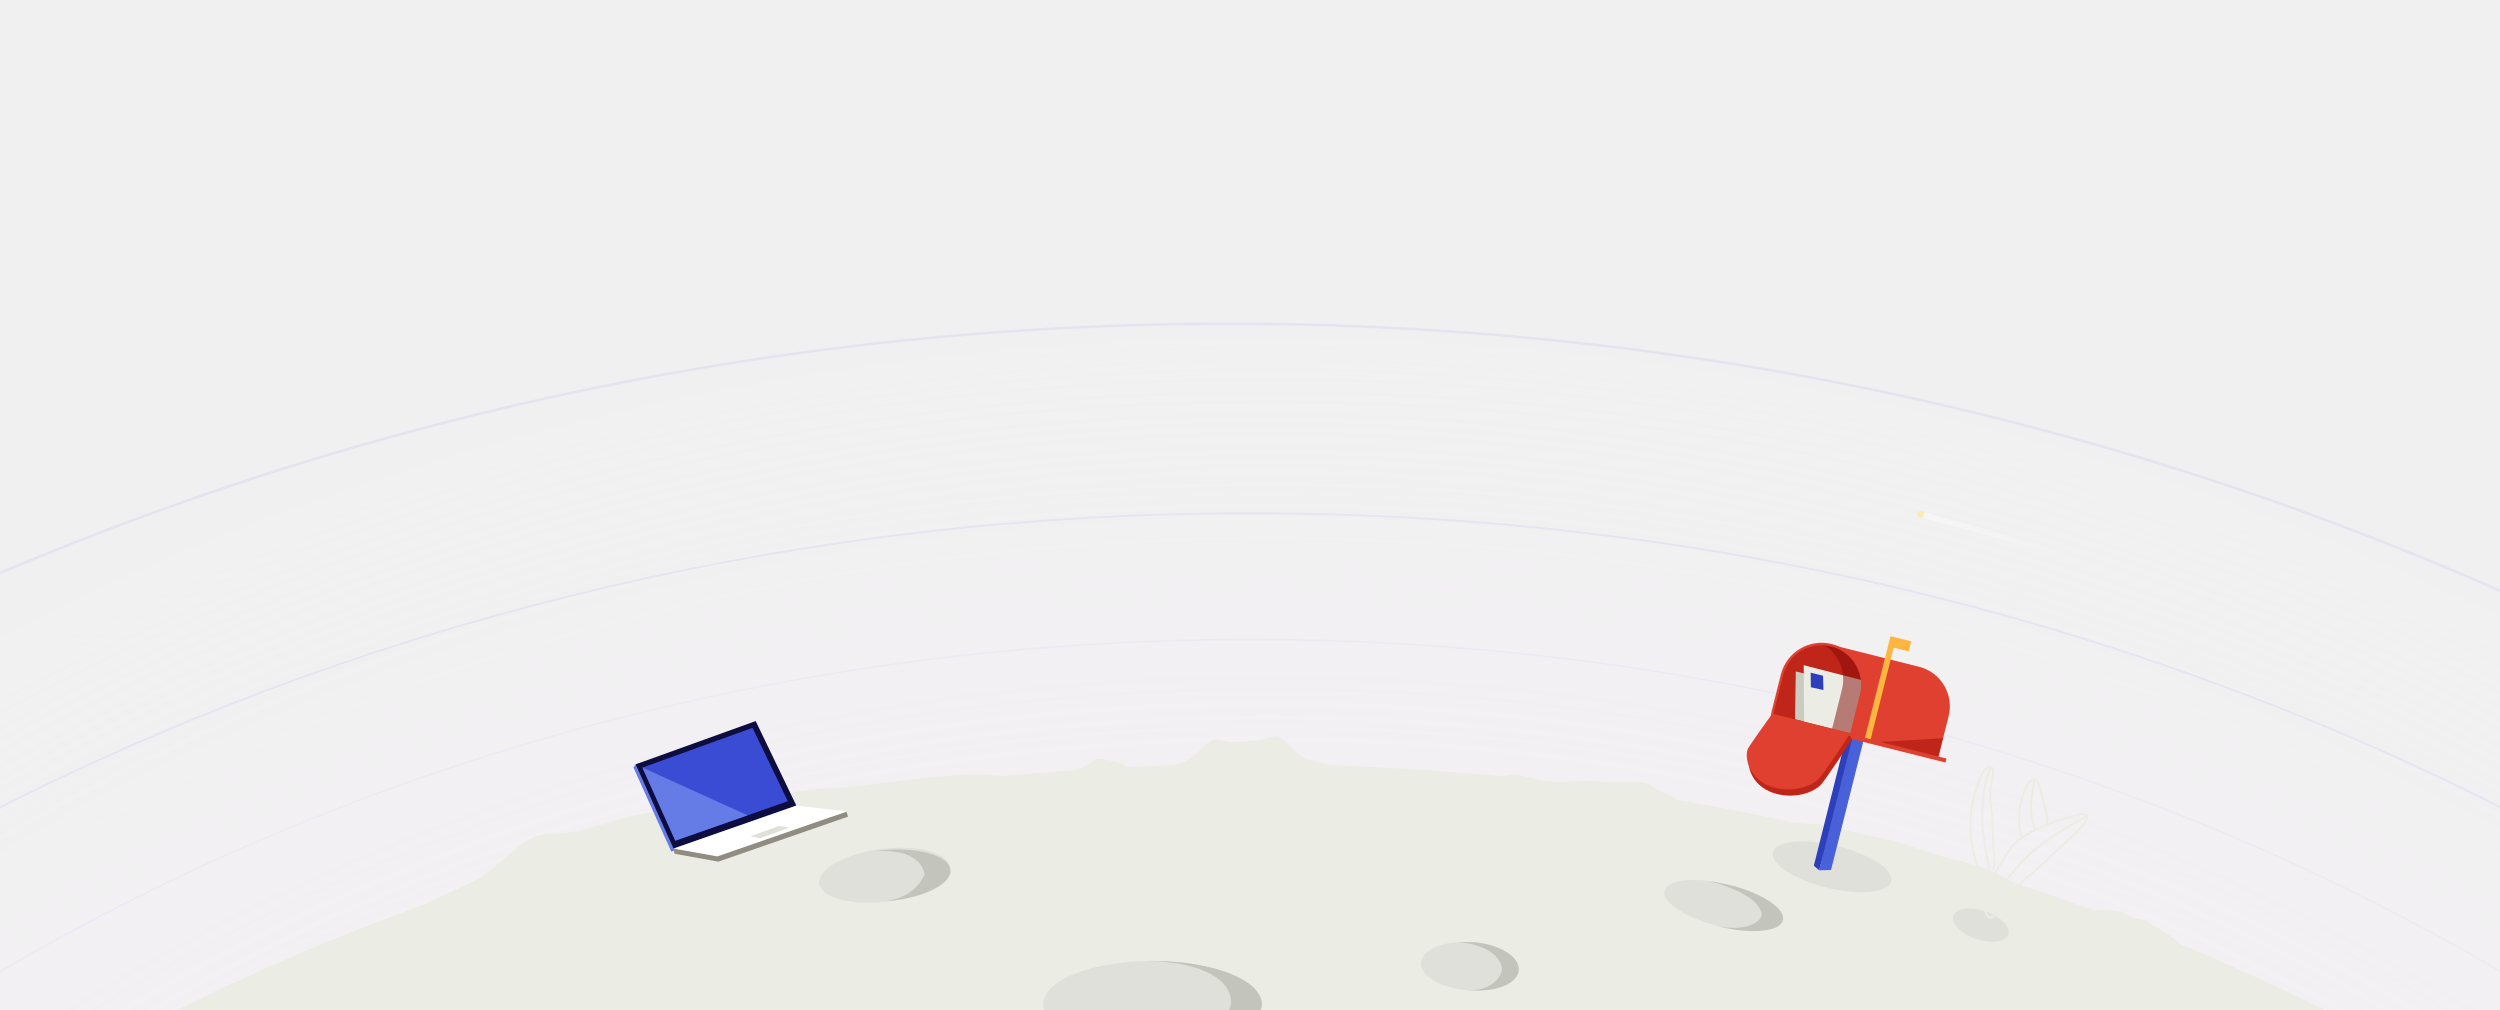
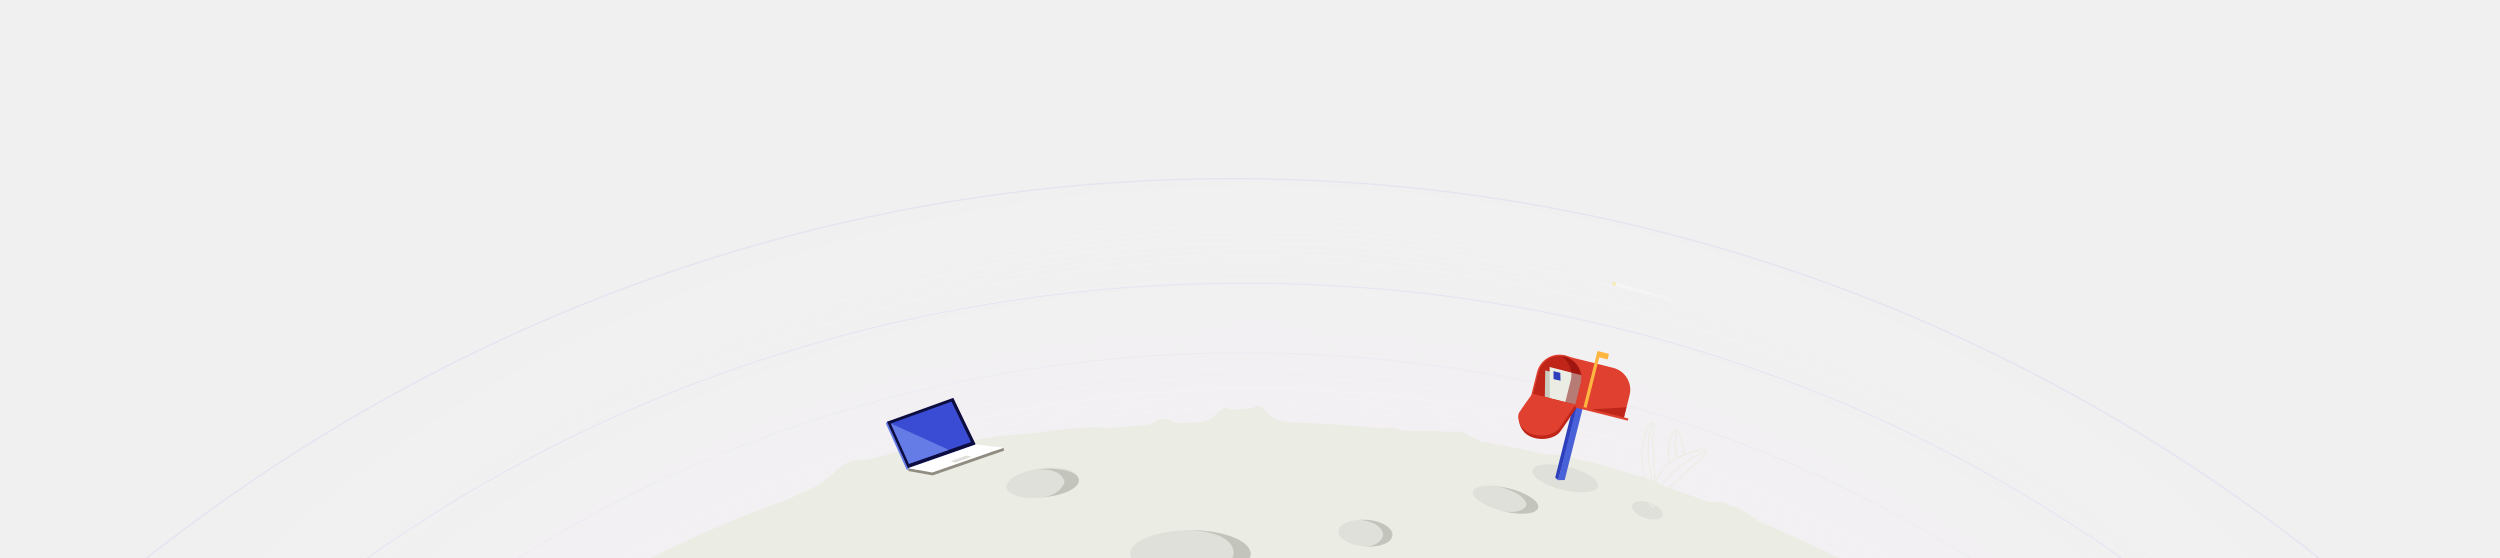
- <svg xmlns="http://www.w3.org/2000/svg" version="1.1" id="Layer_1" x="0px" y="0px" width="1525px" height="616px" viewBox="0 0 1525 616" enable-background="new 0 0 1525 616" xml:space="preserve">
+ <svg xmlns="http://www.w3.org/2000/svg" version="1.1" id="Layer_1" x="0px" y="0px" width="2764px" height="616px" viewBox="-613 0 2764 616" enable-background="new -613 0 2764 616" xml:space="preserve">
  <g id="Layer_1_1_">
</g>
-   <radialGradient id="SVGID_1_" cx="-129.95" cy="725.17" r="797.231" gradientTransform="matrix(1.9125 0 0 1.5636 1023.042 263.5112)" gradientUnits="userSpaceOnUse">
+   <radialGradient id="SVGID_1_" cx="-245.825" cy="40.303" r="797.231" gradientTransform="matrix(1.9125 0 0 -1.5636 1244.655 1460.403)" gradientUnits="userSpaceOnUse">
    <stop offset="0.606" style="stop-color:#FFE5FF" />
    <stop offset="1" style="stop-color:#FFFFFF;stop-opacity:0" />
  </radialGradient>
-   <path opacity="0.3" fill="url(#SVGID_1_)" enable-background="new    " d="M2526.72,1397.386  c0,688.72-784.492,1247.032-1752.208,1247.032c-967.721,0-1752.208-558.313-1752.208-1247.032  c0-688.715,784.486-1247.033,1752.208-1247.033C1742.228,150.353,2526.72,708.671,2526.72,1397.386z" />
-   <path opacity="0.07" fill="none" stroke="#8594FF" stroke-miterlimit="10" enable-background="new    " d="M1893.535,910.563  c-247.789-314.435-661.832-520.475-1130.778-520.475c-468.95,0-882.993,206.04-1130.782,520.475H1893.535z" />
-   <path opacity="0.1" fill="none" stroke="#7676FF" stroke-width="1.19" stroke-miterlimit="10" enable-background="new    " d="  M2073.534,948.632c-287.229-383.951-767.184-635.544-1310.78-635.544c-543.598,0-1023.551,251.593-1310.78,635.544H2073.534z" />
-   <path opacity="0.1" fill="none" stroke="#7676FF" stroke-width="1.564" stroke-miterlimit="10" enable-background="new    " d="  M2379,1081.5c-356.965-534.056-953.438-884-1629.014-884s-1272.048,349.944-1629.016,884H2379z" />
-   <path fill="#EBEDE4" d="M1764.3,878.5c-219.39-249.154-585.974-412.421-1001.166-412.421c-415.196,0-781.78,163.267-1001.17,412.421  H1764.3z" />
+   <path opacity="0.3" fill="url(#SVGID_1_)" enable-background="new    " d="M2526.72,1397.386  c0,688.72-784.492,1247.032-1752.208,1247.032c-967.722,0-1752.208-558.313-1752.208-1247.032  c0-688.715,784.485-1247.033,1752.208-1247.033C1742.228,150.353,2526.72,708.671,2526.72,1397.386z" />
+   <path opacity="0.07" fill="none" stroke="#8594FF" stroke-miterlimit="10" enable-background="new    " d="M1893.535,910.563  c-247.789-314.435-661.832-520.475-1130.777-520.475c-468.95,0-882.993,206.04-1130.782,520.475H1893.535z" />
+   <path opacity="0.1" fill="none" stroke="#7676FF" stroke-width="1.19" stroke-miterlimit="10" enable-background="new    " d="  M2073.534,948.632c-287.229-383.951-767.184-635.544-1310.78-635.544c-543.598,0-1023.551,251.593-1310.779,635.544H2073.534z" />
+   <path opacity="0.1" fill="none" stroke="#7676FF" stroke-width="1.564" stroke-miterlimit="10" enable-background="new    " d="  M2379,1081.5c-356.965-534.057-953.438-884-1629.014-884s-1272.048,349.943-1629.016,884H2379z" />
+   <path fill="#EBEDE4" d="M1764.301,878.5C1544.91,629.346,1178.326,466.078,763.135,466.078  c-415.196,0-781.78,163.268-1001.171,412.422H1764.301z" />
  <ellipse fill="#DFE0DA" cx="702.819" cy="612.499" rx="66.39" ry="26.333" />
-   <path fill="#C3C4BB" d="M703.365,586.169c-1.1,0-2.188,0.012-3.275,0.028c35.143,0.683,52.295,12.689,50.74,26.688  c-0.816,7.393-15.601,25.23-50.74,25.912c1.087,0.021,2.179,0.029,3.275,0.029c36.666,0,66.389-11.788,66.389-26.331  C769.759,597.959,740.031,586.169,703.365,586.169z" />
+   <path fill="#C3C4BB" d="M703.365,586.169c-1.1,0-2.188,0.012-3.274,0.027c35.143,0.684,52.295,12.689,50.739,26.688  c-0.815,7.393-15.601,25.229-50.739,25.912c1.087,0.021,2.179,0.028,3.274,0.028c36.666,0,66.389-11.788,66.389-26.331  C769.76,597.959,740.031,586.169,703.365,586.169z" />
  <g id="Layer_3">
</g>
-   <ellipse transform="matrix(0.971 0.2389 -0.2389 0.971 162.3933 -235.2251)" fill="#DFE0DA" cx="1051.547" cy="552.292" rx="37.178" ry="13.08" />
-   <ellipse transform="matrix(0.971 0.2389 -0.2389 0.971 158.705 -251.6904)" fill="#DFE0DA" cx="1117.584" cy="528.818" rx="37.178" ry="13.082" />
-   <ellipse transform="matrix(0.997 0.0773 -0.0773 0.997 48.2421 -67.5007)" fill="#DFE0DA" cx="896.034" cy="589.397" rx="29.341" ry="14.658" />
-   <ellipse transform="matrix(0.9461 0.324 -0.324 0.9461 248.0005 -361.0218)" fill="#DFE0DA" cx="1208.242" cy="564.299" rx="17.768" ry="8.875" />
-   <ellipse transform="matrix(0.9918 -0.128 0.128 0.9918 -63.8934 73.4438)" fill="#DFE0DA" cx="539.476" cy="533.839" rx="40.07" ry="16.08" />
-   <path fill="#C3C4BB" d="M579.739,530.175c-1.416-8.535-20.354-13.667-42.3-11.459c-1.55,0.151-3.07,0.347-4.563,0.563  c20.894-1.604,29.761,5.729,31.124,13.944c0,0-4.232,13.739-23.874,16.609c0.809-0.063,1.617-0.134,2.438-0.216  C564.511,547.418,581.155,538.71,579.739,530.175z" />
+   <ellipse transform="matrix(0.2389 -0.971 0.971 0.2389 264.0364 1441.394)" fill="#DFE0DA" cx="1051.503" cy="552.264" rx="13.079" ry="37.177" />
+   <ellipse transform="matrix(0.2389 -0.971 0.971 0.2389 337.0944 1487.643)" fill="#DFE0DA" cx="1117.545" cy="528.782" rx="13.081" ry="37.176" />
+   <ellipse transform="matrix(0.0773 -0.997 0.997 0.0773 239.1215 1437.166)" fill="#DFE0DA" cx="896.028" cy="589.391" rx="14.658" ry="29.341" />
+   <ellipse transform="matrix(0.324 -0.9461 0.9461 0.324 282.9371 1524.621)" fill="#DFE0DA" cx="1208.285" cy="564.332" rx="8.876" ry="17.768" />
+   <ellipse transform="matrix(-0.128 -0.9918 0.9918 -0.128 79.0773 1137.232)" fill="#DFE0DA" cx="539.49" cy="533.852" rx="16.08" ry="40.071" />
+   <path fill="#C3C4BB" d="M579.739,530.175c-1.416-8.535-20.354-13.667-42.3-11.459c-1.55,0.15-3.07,0.347-4.563,0.563  c20.894-1.604,29.761,5.729,31.124,13.944c0,0-4.232,13.739-23.874,16.609c0.809-0.063,1.616-0.135,2.438-0.217  C564.511,547.418,581.155,538.71,579.739,530.175z" />
  <path fill="#EBEDE4" d="M293,535.5c24-18,27-27,45-27s36-9,53-12s39-1,58-6s40-9,61-10s65-9,90-8s43,6,43,6s-297,51-321,58  s-64,12-79,23s-41,19-41,19L293,535.5z" />
-   <path fill="#EBEDE4" d="M713,467.61c8.85-1.466,14.271-5.563,17.979-9.084c3.709-3.517,7.704-7.62,10.271-7.62  c2.568,0,5.992,1.466,9.702,1.759c3.71,0.292,8.85-0.587,14.557-0.88c5.707-0.292,9.698-2.345,11.129-2.637  c1.427-0.293,4.278-0.587,8.847,4.396c4.566,4.979,9.13,9.378,13.981,10.257c4.85,0.879,26.534,7.028,26.534,7.028L713,467.61z" />
-   <path fill="#EBEDE4" d="M1093,501.5c11.334,1.663,17,1.001,21.668,1.663c4.666,0.666,12.666,3.671,18,5  c5.332,1.337,12.666,2.337,23,5C1166,515.829,1180,521.495,1190,523.829c10,2.337,20.334,5,29.334,9.671c9,4.663,10,6.329,17.334,9  C1244,545.166,1093,501.5,1093,501.5z" />
-   <path fill="#EBEDE4" d="M944.668,476.829c10.666,0.671,22.666-1.334,33.666,0c11,1.335,23.666-1.334,28.334,2  c4.666,3.335,8.332,4.671,12.332,6.335c4,1.666,5.334,5.665,11.334,6.665s-80-9.329-90.666-11.665  c-10.668-2.335-27.334-5.664-27.334-5.664S923,471.495,927,472.829C931,474.164,944.668,476.829,944.668,476.829z" />
-   <path fill="#EBEDE4" d="M1264.666,554.166c8,0.666,12.668,1,19.668,1s10.332,1,12.332,2.334c2,1.329,3.334,2.334,8.334,3  s4.668,2.334,12,6c7.334,3.666,12.666,9.666,18.666,13.329" />
-   <path fill="#C3C4BB" d="M1055.161,539.929c-0.589-0.146-12.034-2.391-12.62-2.521c18.731,4.982,30.72,11.938,32.095,20.225  c0.603,3.634-8.585,11.464-27.479,7.134c0.58,0.15,1.162,0.304,1.751,0.448c19.629,4.855,36.941,3.138,38.668-3.849  C1089.302,554.384,1074.791,544.782,1055.161,539.929z" />
-   <path fill="#C3C4BB" d="M899.601,574.769c-0.465-0.042-9.479-0.189-9.939-0.219c14.862,1.691,24.702,6.944,26.49,15.844  c0.785,3.9-5.599,14.445-20.527,13.503c0.459,0.054,0.92,0.101,1.392,0.142c15.541,1.376,28.721-4.063,29.435-12.146  C927.162,583.809,915.143,576.143,899.601,574.769z" />
-   <path fill="#EBEDE4" d="M697.666,470.5c-11.666-2-13.329-5.337-17.666-6c-4.334-0.671-9.334-2.666-11.668-1  c-2.334,1.662-7,3.329-7.332,4.329c-0.334,1-8,2.671-10,3C649,471.163,697.666,470.5,697.666,470.5z" />
+   <path fill="#EBEDE4" d="M713,467.61c8.851-1.466,14.271-5.563,17.979-9.084c3.709-3.517,7.704-7.62,10.271-7.62  c2.568,0,5.992,1.466,9.702,1.759c3.71,0.292,8.851-0.587,14.558-0.88c5.707-0.292,9.697-2.345,11.129-2.637  c1.427-0.293,4.277-0.587,8.847,4.396c4.566,4.979,9.13,9.378,13.981,10.257c4.85,0.879,26.533,7.027,26.533,7.027L713,467.61z" />
+   <path fill="#EBEDE4" d="M1093,501.5c11.334,1.662,17,1.001,21.668,1.662c4.666,0.666,12.666,3.672,18,5  c5.332,1.338,12.666,2.338,23,5C1166,515.828,1180,521.494,1190,523.828c10,2.337,20.334,5,29.334,9.672c9,4.662,10,6.328,17.334,9  C1244,545.166,1093,501.5,1093,501.5z" />
+   <path fill="#EBEDE4" d="M944.668,476.828c10.666,0.672,22.666-1.334,33.666,0c11,1.335,23.666-1.334,28.334,2  c4.666,3.335,8.332,4.672,12.332,6.335c4,1.666,5.334,5.665,11.334,6.665s-80-9.328-90.666-11.665  c-10.668-2.335-27.334-5.663-27.334-5.663S923,471.494,927,472.828C931,474.163,944.668,476.828,944.668,476.828z" />
+   <path fill="#EBEDE4" d="M1264.666,554.166c8,0.666,12.668,1,19.668,1s10.332,1,12.332,2.334c2,1.328,3.334,2.334,8.334,3  s4.668,2.334,12,6c7.334,3.666,12.666,9.666,18.666,13.328" />
+   <path fill="#C3C4BB" d="M1055.161,539.929c-0.589-0.146-12.034-2.392-12.62-2.521c18.731,4.982,30.721,11.938,32.096,20.226  c0.603,3.634-8.585,11.464-27.479,7.134c0.58,0.149,1.162,0.304,1.751,0.448c19.629,4.854,36.941,3.138,38.668-3.85  C1089.302,554.384,1074.791,544.781,1055.161,539.929z" />
+   <path fill="#C3C4BB" d="M899.601,574.769c-0.465-0.042-9.479-0.189-9.939-0.219c14.862,1.69,24.702,6.943,26.49,15.844  c0.785,3.9-5.599,14.445-20.527,13.503c0.459,0.054,0.92,0.101,1.393,0.142c15.541,1.376,28.721-4.063,29.435-12.146  C927.162,583.809,915.143,576.143,899.601,574.769z" />
+   <path fill="#EBEDE4" d="M697.666,470.5c-11.666-2-13.328-5.338-17.666-6c-4.334-0.672-9.334-2.666-11.668-1  c-2.334,1.661-7,3.328-7.332,4.328c-0.334,1-8,2.672-10,3C649,471.162,697.666,470.5,697.666,470.5z" />
  <g id="Layer_8">
-     <polygon fill="#657BE5" points="459.584,441.721 406.891,460.721 387.754,466.241 386.379,468.115 409.483,519.486    484.404,493.281  " />
-     <path fill="#918C81" d="M516.325,495.031c0,0-6.624,2.706-12.034,3.505l-16.9-1.938l-65.059,22.749l-11.475-1.733l0.604,3.188   l26.711,4.805l79.125-27.457L516.325,495.031z" />
-     <polygon fill="#0D0D3F" points="387.754,466.241 460.959,439.849 485.779,491.41 410.857,517.614  " />
-     <polygon fill="#394CD3" points="391.877,468.218 459.038,443.978 480.576,488.739 411.927,512.807  " />
-     <polygon fill="#657BE5" points="391.877,468.218 456.006,497.337 411.927,512.807  " />
-     <polygon fill="#FFFFFF" points="410.857,517.614 485.779,491.41 516.689,494.961 437.564,522.418  " />
-     <polygon fill="#DFE0DA" points="457.834,510.168 475,503.834 481.5,504.835 463.668,511.334  " />
+     <polygon fill="#657BE5" points="439.584,441.721 386.891,460.721 367.754,466.24 366.379,468.115 389.483,519.486 464.404,493.281     " />
+     <path fill="#918C81" d="M496.325,495.031c0,0-6.624,2.706-12.034,3.505l-16.899-1.938l-65.06,22.749l-11.475-1.733l0.604,3.188   l26.712,4.805l79.125-27.457L496.325,495.031z" />
+     <polygon fill="#0D0D3F" points="367.754,466.24 440.959,439.849 465.779,491.409 390.857,517.614  " />
+     <polygon fill="#394CD3" points="371.877,468.218 439.038,443.978 460.576,488.739 391.927,512.807  " />
+     <polygon fill="#657BE5" points="371.877,468.218 436.007,497.337 391.927,512.807  " />
+     <polygon fill="#FFFFFF" points="390.857,517.614 465.779,491.409 496.689,494.961 417.564,522.418  " />
+     <polygon fill="#DFE0DA" points="437.834,510.168 455,503.834 461.5,504.835 443.668,511.334  " />
  </g>
  <g id="Layer_4_1_">
</g>
  <g id="Layer_5_1_">
    <g opacity="0.5">
-       <ellipse transform="matrix(0.2643 -0.9645 0.9645 0.2643 559.6592 1361.352)" fill="#FFE576" cx="1172.099" cy="313.859" rx="2.062" ry="2.752" />
-       <linearGradient id="SVGID_2_" gradientUnits="userSpaceOnUse" x1="-920.65" y1="-97.75" x2="-1015.183" y2="-97.75" gradientTransform="matrix(0.965 0.2624 0.2624 -0.965 2178.711 486.2797)">
+       <ellipse transform="matrix(-0.9644 -0.2643 0.2643 -0.9644 2219.67 926.3269)" fill="#FFE576" cx="1172.162" cy="313.816" rx="2.752" ry="2.063" />
+       <linearGradient id="SVGID_2_" gradientUnits="userSpaceOnUse" x1="-1190.611" y1="935.49" x2="-1285.144" y2="935.49" gradientTransform="matrix(0.965 0.2624 -0.2624 0.965 2659.046 -251.3039)">
        <stop offset="0" style="stop-color:#FFFFFF;stop-opacity:0" />
        <stop offset="1" style="stop-color:#FFFFFF" />
      </linearGradient>
-       <polygon opacity="0.8" fill="url(#SVGID_2_)" enable-background="new    " points="1173.871,312.526 1265.078,337.368     1264.171,340.728 1172.964,315.885   " />
+       <polygon opacity="0.8" fill="url(#SVGID_2_)" enable-background="new    " points="1173.871,312.526 1265.078,337.367     1264.172,340.728 1172.965,315.885   " />
    </g>
  </g>
  <g id="Layer_7">
-     <polygon fill="#2E3FBC" points="1109.677,530.907 1106.431,528.056 1130.402,432.492 1137.179,434.197  " />
-     <polygon fill="#4861D8" points="1116.935,530.691 1109.677,530.906 1134.134,433.431 1140.907,435.131  " />
-     <path fill="#E0402F" d="M1182.363,461.98l5.862-23.37l0.431-1.715c3.346-13.321-4.748-26.829-18.064-30.172l-52.586-13.191   l-12.348,49.208l29.152,7.313L1182.363,461.98z" />
-     <path fill="#BF2519" d="M1129.209,448.391c0.313-0.848,0.591-1.719,0.813-2.615l5.566-22.188   c3.342-13.322-4.748-26.83-18.07-30.177c-13.321-3.341-26.829,4.748-30.171,18.07l-5.567,22.193   c-0.225,0.896-0.394,1.795-0.518,2.688L1129.209,448.391z" />
+     <polygon fill="#2E3FBC" points="1109.677,530.906 1106.431,528.056 1130.402,432.491 1137.179,434.197  " />
+     <polygon fill="#4861D8" points="1116.935,530.691 1109.677,530.906 1134.135,433.431 1140.907,435.131  " />
+     <path fill="#E0402F" d="M1182.363,461.98l5.862-23.37l0.431-1.715c3.347-13.321-4.748-26.829-18.063-30.172l-52.586-13.191   l-12.349,49.208l29.152,7.313L1182.363,461.98z" />
+     <path fill="#BF2519" d="M1129.209,448.391c0.313-0.848,0.592-1.719,0.813-2.615l5.566-22.188   c3.342-13.322-4.748-26.83-18.07-30.178c-13.321-3.341-26.829,4.748-30.171,18.07l-5.567,22.193   c-0.225,0.896-0.394,1.795-0.518,2.688L1129.209,448.391z" />
    <polygon fill="#CACCC0" points="1095.433,409.573 1094.955,438.709 1128.677,447.268 1135.6,419.653  " />
-     <polygon fill="#EBEDE4" points="1100.26,405.76 1100.502,440.231 1129.115,447.406 1135.927,421.28 1135.967,414.975  " />
-     <path opacity="0.5" fill="#840A07" enable-background="new    " d="M1117.517,393.406c-2.072-0.52-4.147-0.762-6.189-0.752   c9.748,5.282,15.079,16.663,12.261,27.913l-5.567,22.193c-0.226,0.896-0.5,1.767-0.813,2.614l12.005,3.012   c0.313-0.852,0.588-1.721,0.813-2.615l5.566-22.192C1138.929,410.261,1130.844,396.753,1117.517,393.406z" />
-     <path fill="none" stroke="#E0402F" stroke-width="1.492" stroke-miterlimit="10" d="M1128.905,448.572   c0.315-0.847,0.591-1.718,0.815-2.616l5.563-22.188c3.346-13.322-4.748-26.83-18.067-30.172   c-13.321-3.343-26.83,4.748-30.171,18.065l-5.567,22.193c-0.226,0.896-0.396,1.795-0.517,2.691L1128.905,448.572z" />
-     <polygon fill="#BF2519" points="1145.24,452.656 1185.179,450.303 1182.016,462.908  " />
-     <rect x="1078.743" y="449.288" transform="matrix(0.97 0.2433 -0.2433 0.97 143.6724 -262.2797)" fill="#E0402F" width="109.92" height="2.49" />
-     <path fill="#BF2519" d="M1129.817,451.013l-1.227-2.047l-10.743-2.537l-0.594,1.506l-35.084-8.78c0,0-12.549,17.306-14.689,21.063   s-0.833,14.162,7.805,20.258c9.64,6.799,26.313,6.6,35.17-1.487c2.264-2.063,16.893-24.271,19.021-27.517   C1129.686,451.188,1129.817,451.013,1129.817,451.013z" />
-     <path fill="#E0402F" d="M1081.102,435.364l47.571,11.904c0,0-16.852,25.699-19.287,27.925c-8.859,8.088-25.533,8.287-35.169,1.487   c-8.64-6.095-9.95-16.5-7.806-20.257C1068.556,452.661,1081.102,435.364,1081.102,435.364z" />
-     <polygon fill="#2E3FBC" points="1104.527,410.311 1112.048,412.196 1112.31,420.898 1104.611,419.224  " />
-     <polygon fill="#FFB640" points="1165.885,391.25 1156.673,388.938 1153.925,388.244 1153.195,388.066 1137.642,450.063    1141.118,450.934 1155.133,395.078 1164.344,397.393  " />
+     <polygon fill="#EBEDE4" points="1100.26,405.76 1100.502,440.231 1129.115,447.406 1135.927,421.28 1135.968,414.975  " />
+     <path opacity="0.5" fill="#840A07" enable-background="new    " d="M1117.517,393.406c-2.072-0.52-4.147-0.762-6.189-0.752   c9.748,5.282,15.079,16.663,12.262,27.913l-5.567,22.193c-0.226,0.896-0.5,1.767-0.813,2.613l12.006,3.013   c0.313-0.853,0.588-1.722,0.813-2.615l5.566-22.192C1138.929,410.261,1130.844,396.753,1117.517,393.406z" />
+     <path fill="none" stroke="#E0402F" stroke-width="1.492" stroke-miterlimit="10" d="M1128.905,448.572   c0.315-0.847,0.591-1.718,0.815-2.616l5.563-22.188c3.346-13.322-4.748-26.83-18.066-30.172   c-13.321-3.343-26.83,4.748-30.172,18.064l-5.566,22.193c-0.227,0.896-0.396,1.795-0.518,2.691L1128.905,448.572z" />
+     <polygon fill="#BF2519" points="1145.24,452.656 1185.179,450.303 1182.016,462.907  " />
+     <rect x="1078.788" y="449.322" transform="matrix(-0.97 -0.2433 0.2433 -0.97 2123.82 1163.422)" fill="#E0402F" width="109.925" height="2.491" />
+     <path fill="#BF2519" d="M1129.817,451.013l-1.227-2.047l-10.743-2.537l-0.594,1.506l-35.084-8.78c0,0-12.55,17.307-14.689,21.063   s-0.833,14.162,7.805,20.258c9.641,6.799,26.313,6.6,35.17-1.487c2.265-2.063,16.894-24.271,19.021-27.517   C1129.686,451.188,1129.817,451.013,1129.817,451.013z" />
+     <path fill="#E0402F" d="M1081.102,435.364l47.571,11.904c0,0-16.853,25.699-19.287,27.925c-8.859,8.088-25.533,8.287-35.169,1.487   c-8.64-6.095-9.95-16.5-7.806-20.257C1068.556,452.66,1081.102,435.364,1081.102,435.364z" />
+     <polygon fill="#2E3FBC" points="1104.527,410.311 1112.049,412.196 1112.31,420.898 1104.611,419.224  " />
+     <polygon fill="#FFB640" points="1165.885,391.25 1156.674,388.938 1153.926,388.243 1153.195,388.066 1137.642,450.063    1141.118,450.934 1155.134,395.077 1164.344,397.393  " />
  </g>
  <g id="Layer_6">
    <g>
-       <path fill="none" stroke="#EBEDE4" stroke-width="1.255" stroke-miterlimit="10" d="M1267.258,497.137    c0,0-32.399,7.341-41.517,21.322c-9.114,13.979-11.114,17.791-14.217,26.961c-3.103,9.167,1.237,17.667,5.085,13.018    c3.847-4.65,11.063-16.066,21.293-24.373c10.229-8.307,9.438-8.892,23.776-21.651    C1276.019,499.65,1275.964,494.759,1267.258,497.137z" />
-       <path fill="none" stroke="#EBEDE4" stroke-width="1.255" stroke-miterlimit="10" d="M1272.902,497.783    c0,0-23.788,12.827-34.754,23.235c-10.966,10.406-22.347,25.796-24.188,31.048" />
-       <path fill="none" stroke="#EBEDE4" stroke-width="1.255" stroke-miterlimit="10" d="M1248.648,503.619    c0.713-6.569-1.934-12.845-3.265-18.975c-1.774-8.174-3.661-14.099-9.505-4.354c-4.391,8.567-5.435,21.893-2.689,30.969" />
-       <path fill="none" stroke="#EBEDE4" stroke-width="1.255" stroke-miterlimit="10" d="M1240.967,475.723    c-0.678,4.979-2.021,10.241-2.104,15.135c-0.127,7.303,1.284,10.248,2.583,15.444" />
-       <path fill="none" stroke="#EBEDE4" stroke-width="1.255" stroke-miterlimit="10" d="M1215.703,530.848    c1.448-4.166,0.616-9.377,0.283-13.67c-0.174-5.145-0.35-10.28-0.521-15.42c-0.104-5.801-1.609-11.55-1.438-17.448    c0.235-4.032,1.234-7.715,1.662-11.659c0.354-3.287-0.136-6.729-4.159-3.975c-2.098,1.564-3.183,5.438-4.229,7.722    c-3.473,8.07-5.21,17.396-5.376,26.288c-0.243,12.078,3.171,21.691,6.181,33.193" />
-       <path fill="none" stroke="#EBEDE4" stroke-width="1.255" stroke-miterlimit="10" d="M1214.51,468.198    c-5.242,10.939-5.297,23.104-5.268,35.08c0.333,9.813,3.646,19.149,4.257,28.86" />
+       <path fill="none" stroke="#EBEDE4" stroke-width="1.255" stroke-miterlimit="10" d="M1267.259,497.137    c0,0-32.399,7.341-41.518,21.322c-9.113,13.979-11.113,17.791-14.217,26.961c-3.103,9.167,1.237,17.667,5.085,13.018    c3.848-4.65,11.063-16.066,21.293-24.373s9.438-8.892,23.776-21.651C1276.019,499.65,1275.965,494.759,1267.259,497.137z" />
+       <path fill="none" stroke="#EBEDE4" stroke-width="1.255" stroke-miterlimit="10" d="M1272.902,497.782    c0,0-23.788,12.827-34.754,23.235c-10.966,10.406-22.347,25.796-24.188,31.048" />
+       <path fill="none" stroke="#EBEDE4" stroke-width="1.255" stroke-miterlimit="10" d="M1248.648,503.618    c0.713-6.568-1.934-12.845-3.265-18.975c-1.774-8.174-3.661-14.099-9.505-4.354c-4.392,8.567-5.436,21.894-2.689,30.97" />
+       <path fill="none" stroke="#EBEDE4" stroke-width="1.255" stroke-miterlimit="10" d="M1240.968,475.723    c-0.679,4.979-2.021,10.241-2.104,15.135c-0.127,7.303,1.284,10.248,2.583,15.444" />
+       <path fill="none" stroke="#EBEDE4" stroke-width="1.255" stroke-miterlimit="10" d="M1215.703,530.848    c1.448-4.166,0.616-9.377,0.283-13.67c-0.174-5.146-0.35-10.28-0.521-15.42c-0.104-5.801-1.609-11.55-1.438-17.448    c0.235-4.032,1.234-7.715,1.662-11.659c0.354-3.287-0.136-6.729-4.159-3.975c-2.098,1.563-3.183,5.438-4.229,7.722    c-3.474,8.07-5.21,17.396-5.376,26.288c-0.243,12.078,3.171,21.691,6.181,33.193" />
+       <path fill="none" stroke="#EBEDE4" stroke-width="1.255" stroke-miterlimit="10" d="M1214.51,468.198    c-5.242,10.939-5.297,23.104-5.269,35.08c0.333,9.813,3.646,19.149,4.258,28.86" />
    </g>
  </g>
</svg>
